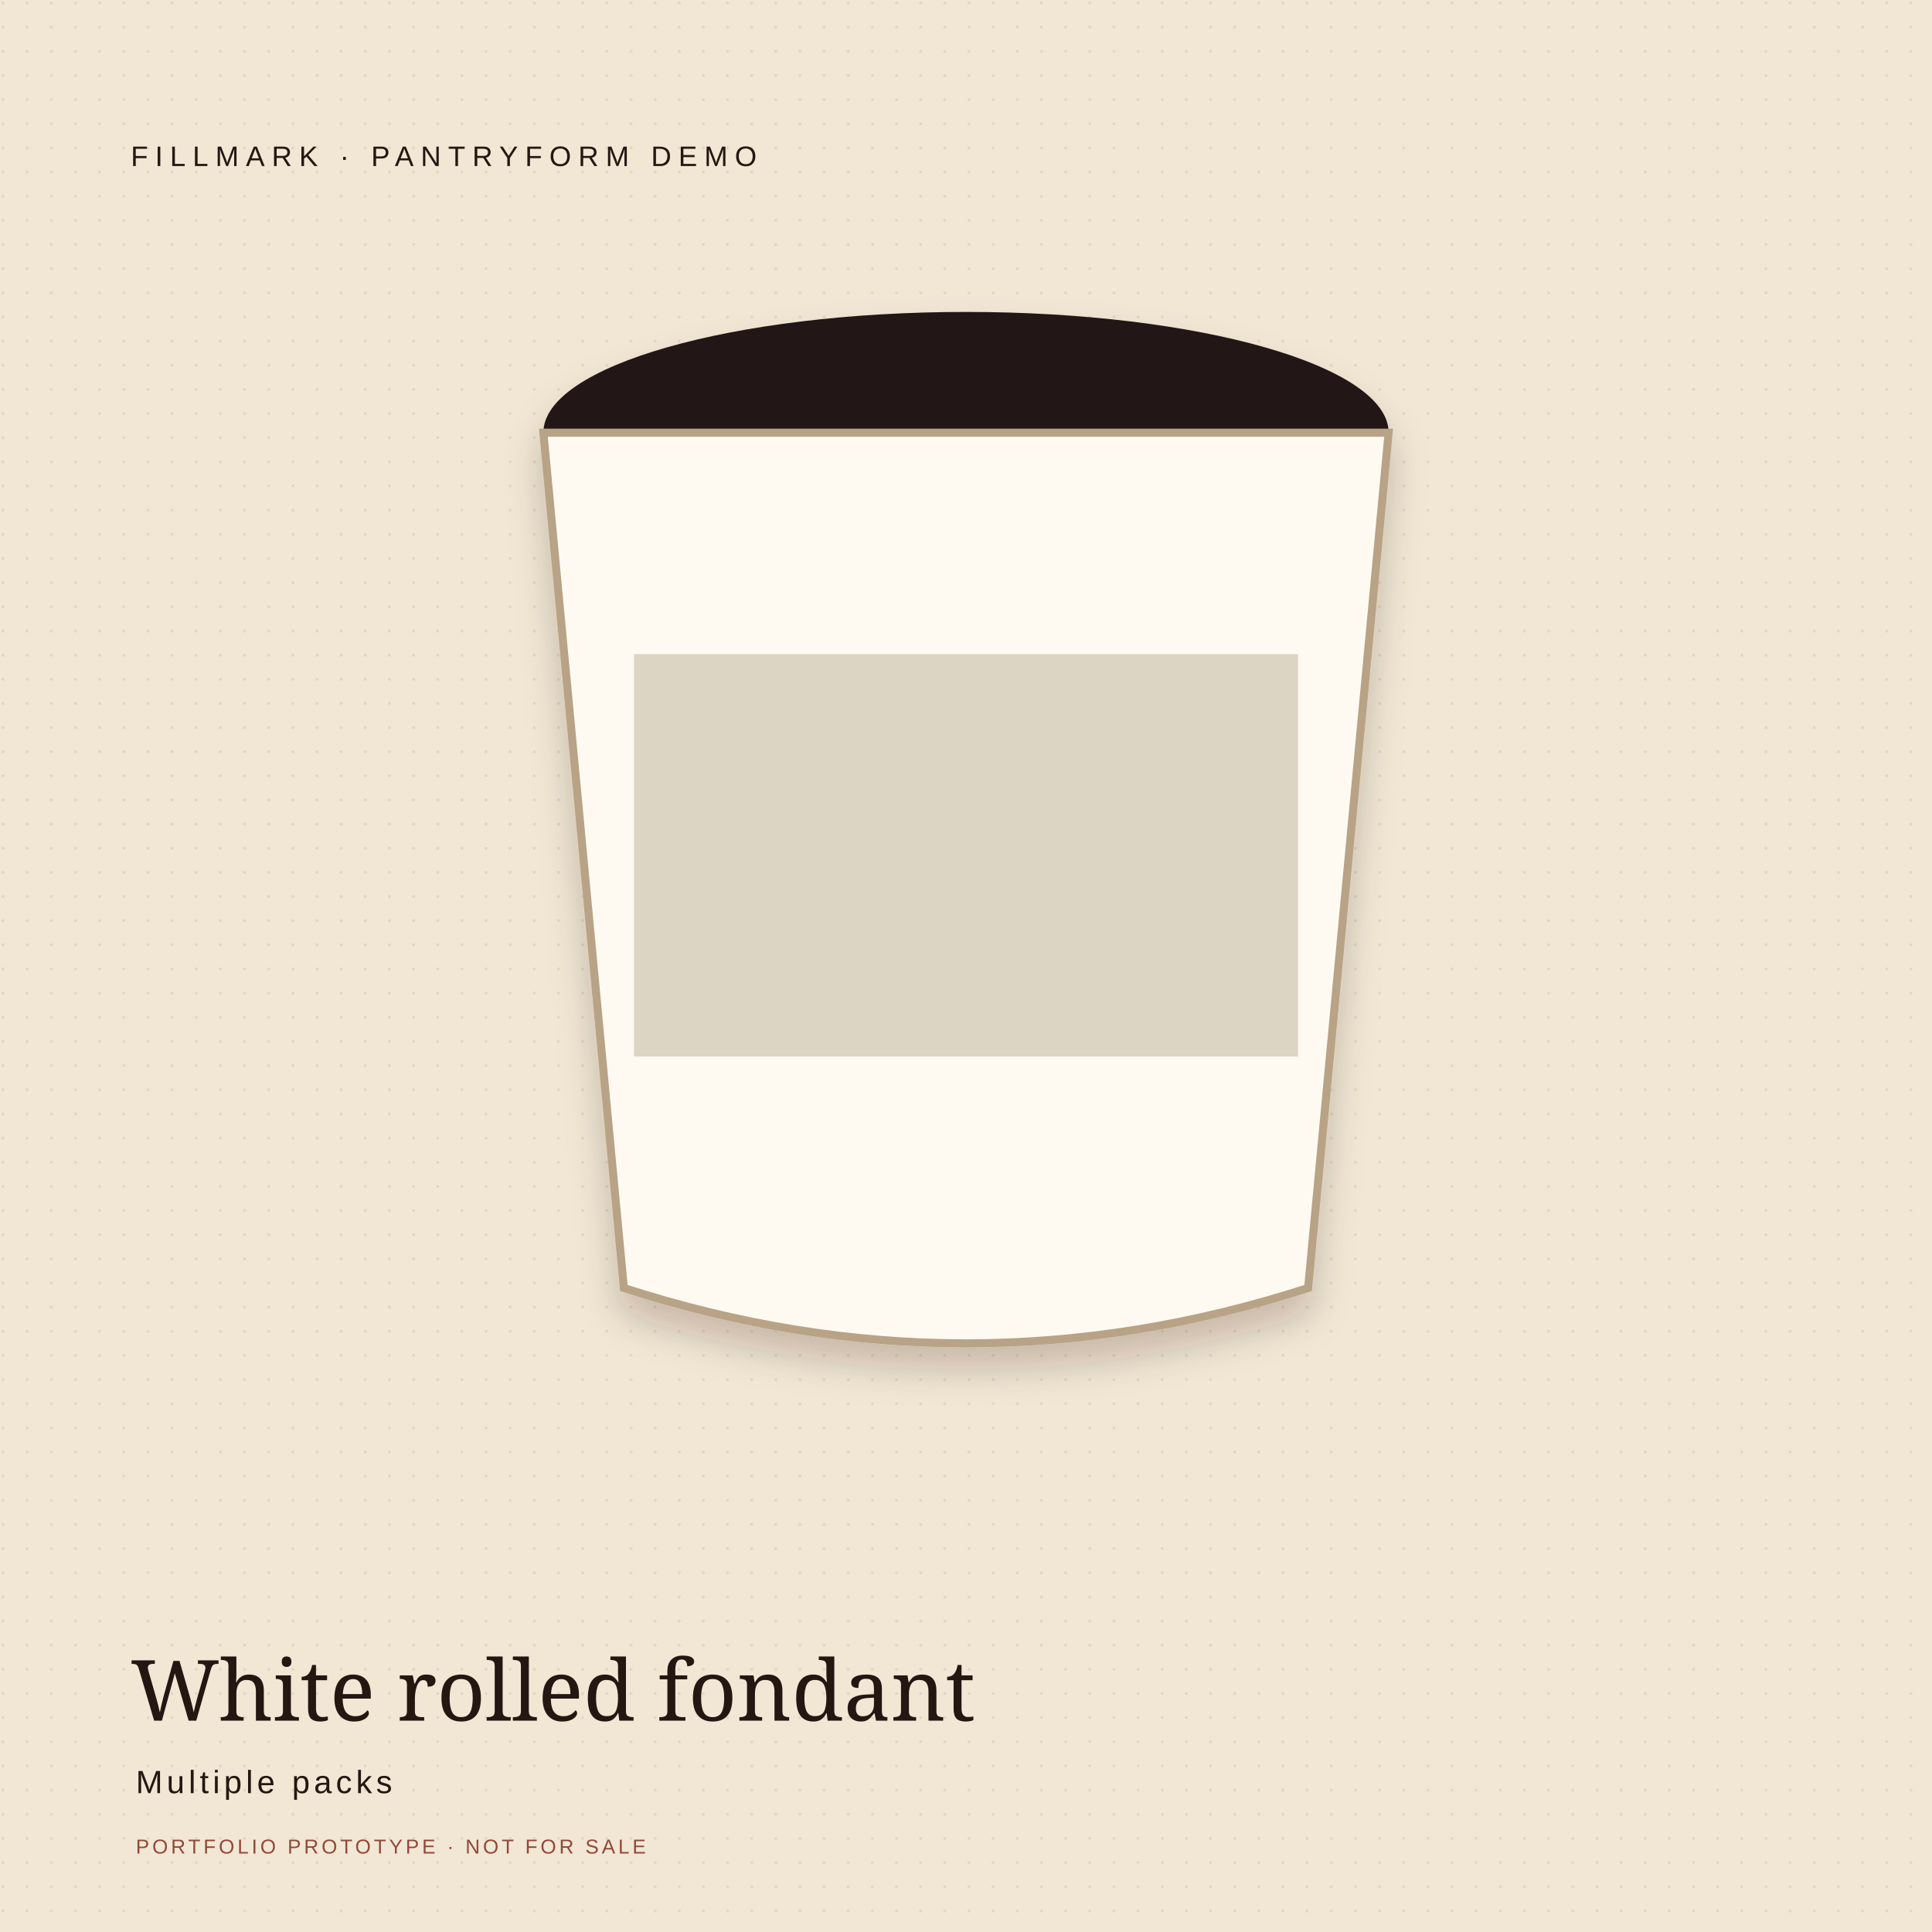
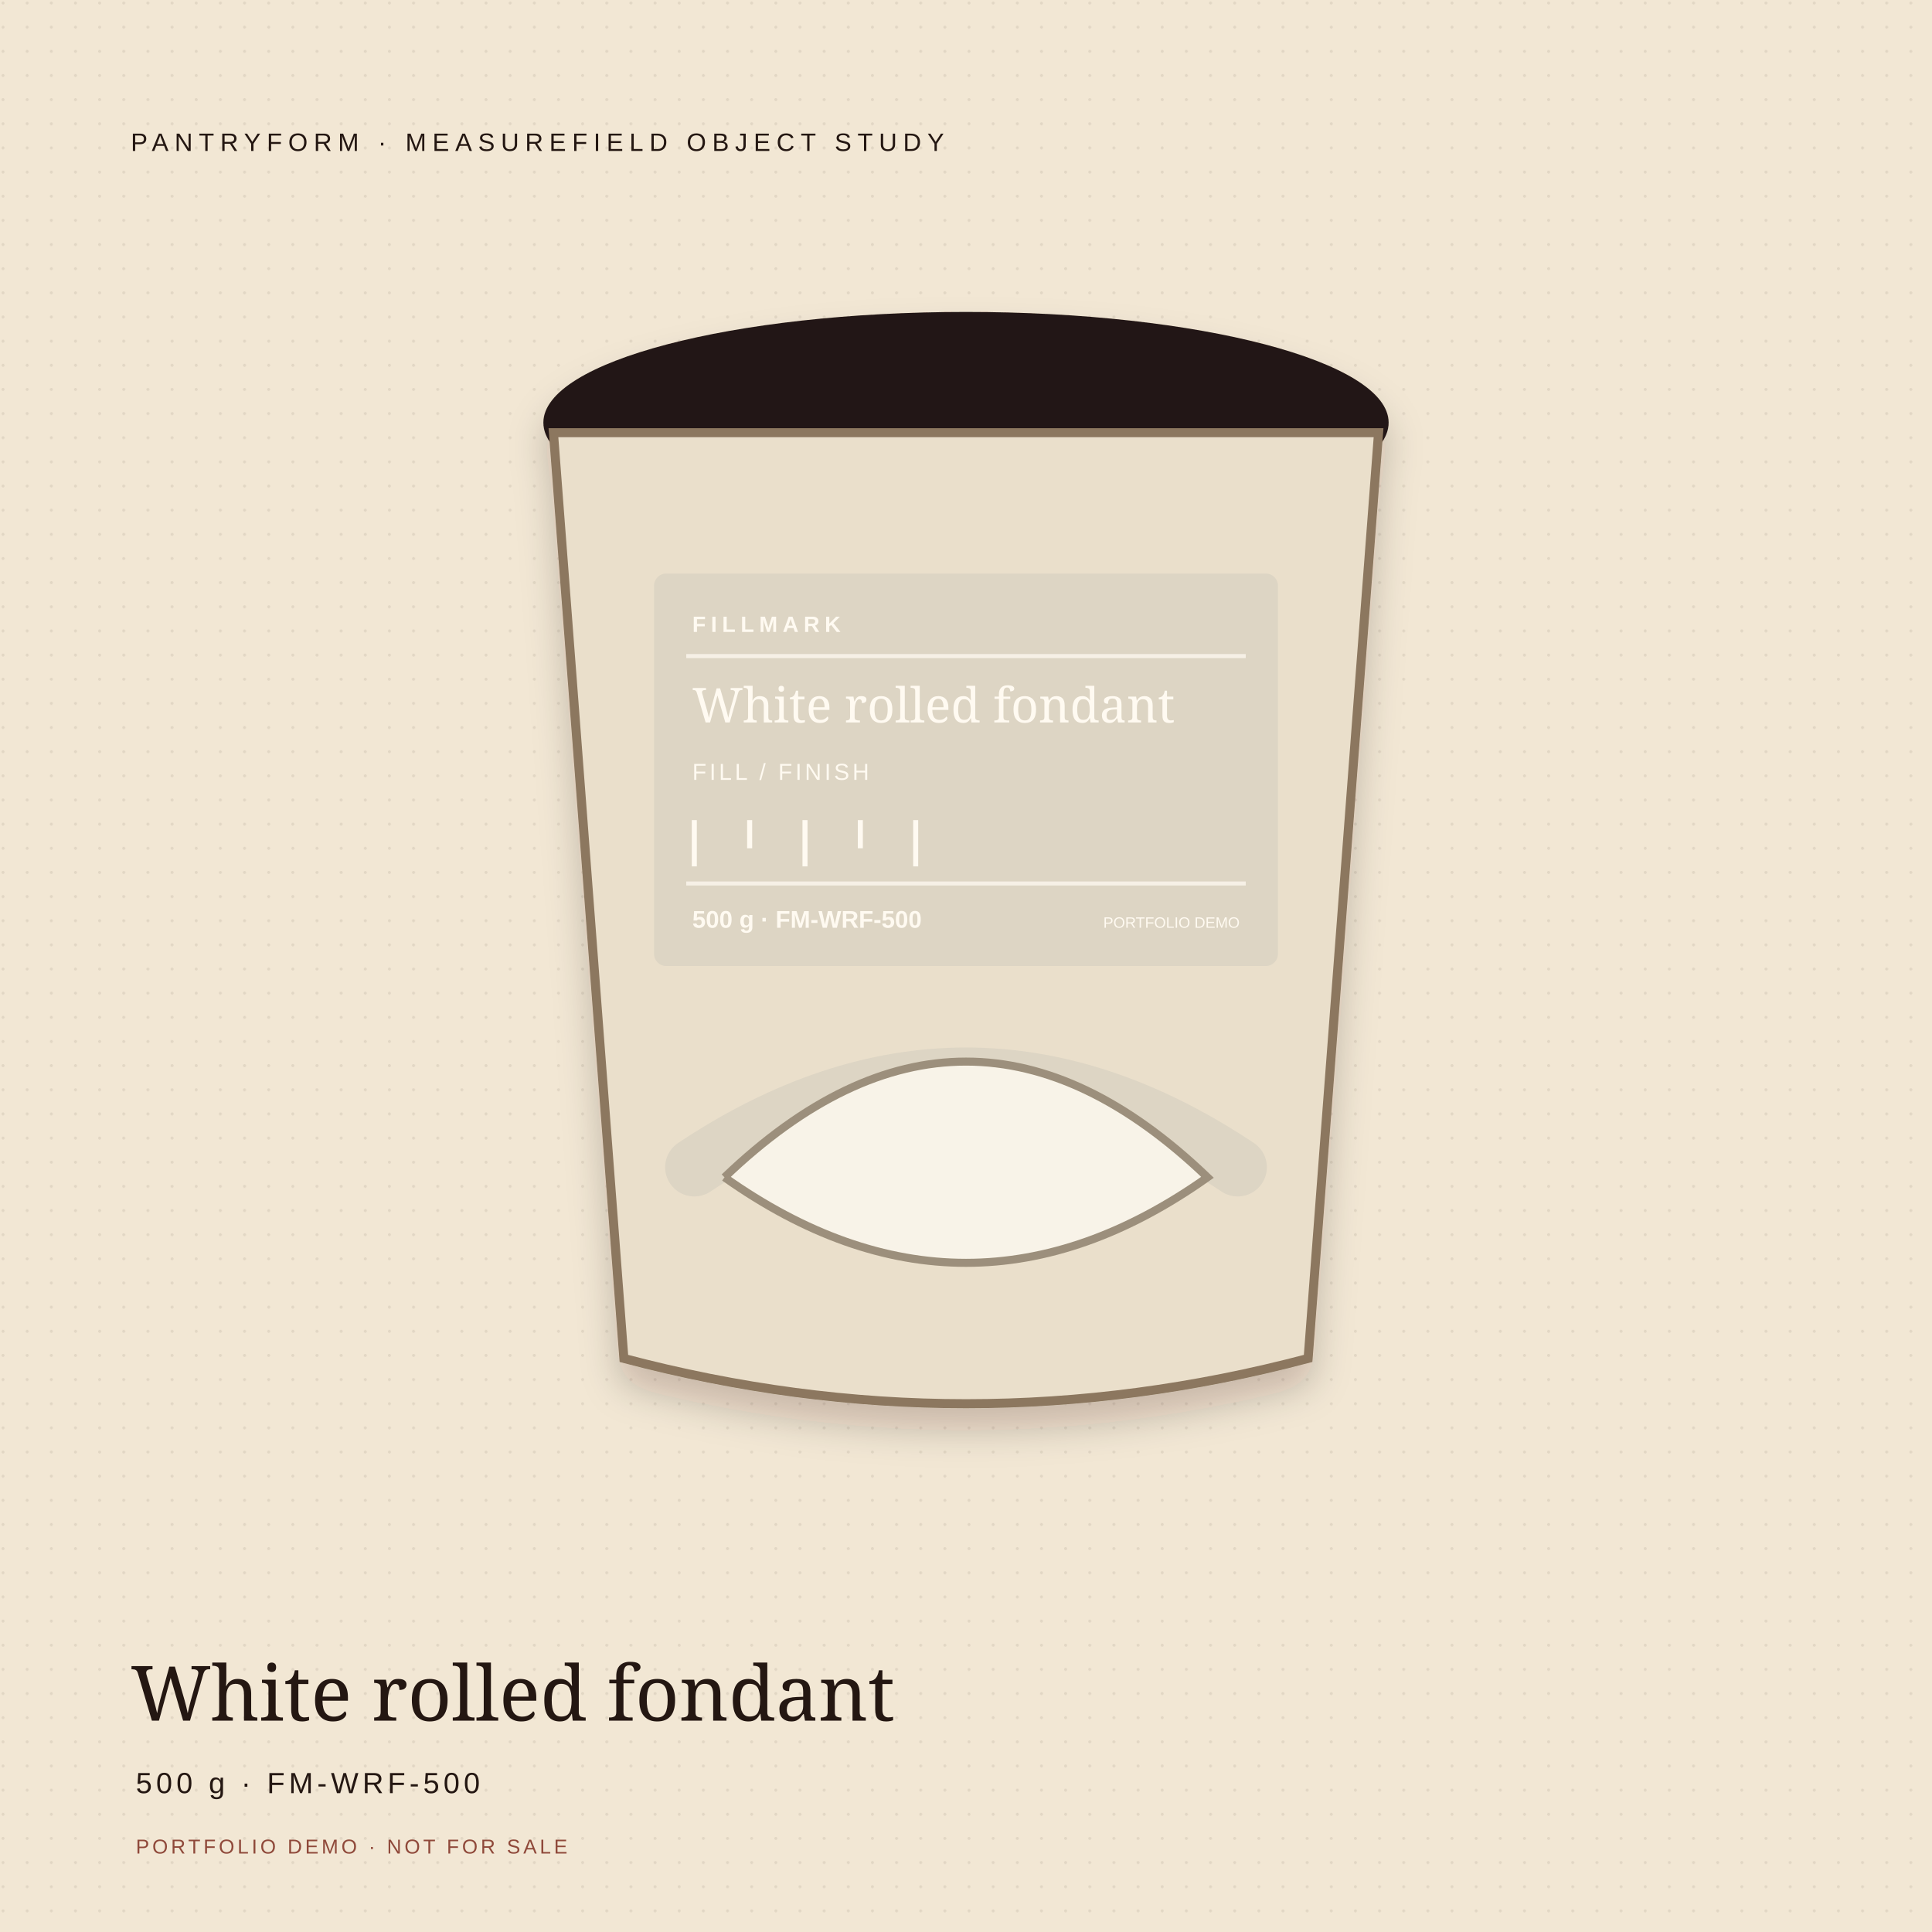
<svg xmlns="http://www.w3.org/2000/svg" width="1920" height="1920" viewBox="0 0 1920 1920">
  <defs>
    <filter id="s">
      <feDropShadow dx="0" dy="22" stdDeviation="18" flood-color="#241712" flood-opacity=".2" />
    </filter>
    <pattern id="g" width="24" height="24" patternUnits="userSpaceOnUse">
      <circle cx="3" cy="3" r="1.5" fill="#241712" opacity=".08" />
    </pattern>
  </defs>
  <rect width="1920" height="1920" fill="#f2e7d4" />
  <rect width="1920" height="1920" fill="url(#g)" />
-   <g filter="url(#s)">
-     <ellipse cx="960" cy="430" rx="420" ry="120" fill="#241712" />
-     <path d="M540 430H1380L1300 1280Q960 1390 620 1280Z" fill="#fffaf1" stroke="#b8a387" stroke-width="8" />
-     <rect x="630" y="650" width="660" height="400" fill="#ddd5c4" />
+   <g filter="url(#s)" transform="translate(0 0) scale(1)">
+     <ellipse cx="960" cy="420" rx="420" ry="110" fill="#241712" />
+     <path d="M550 430H1370L1300 1350Q960 1440 620 1350Z" fill="#eadfcb" stroke="#8c775f" stroke-width="9" />
+     <path d="M690 1160Q960 980 1230 1160" fill="none" stroke="#ddd5c4" stroke-width="58" stroke-linecap="round" />
+     <path d="M720 1170q240-230 480 0q-240 170-480 0" fill="#f8f3e8" stroke="#9c8f7b" stroke-width="8" />
+     <g>
+       <rect x="650" y="570" width="620" height="390" rx="12" fill="#ddd5c4" />
+       <path d="M682 652H1238M682 878H1238" stroke="#fffaf1" stroke-width="4" opacity=".75" />
+       <text x="688" y="628" font-family="Arial,sans-serif" font-size="22" font-weight="700" letter-spacing="5" fill="#fffaf1">FILLMARK</text>
+       <text x="688" y="718" font-family="Georgia,serif" font-size="48" fill="#fffaf1">White rolled fondant</text>
+       <text x="688" y="775" font-family="Arial,sans-serif" font-size="23" letter-spacing="3" fill="#fffaf1">FILL / FINISH</text>
+       <g stroke="#fffaf1" stroke-width="5">
+         <path d="M690 815v46" />
+         <path d="M745 815v28" />
+         <path d="M800 815v46" />
+         <path d="M855 815v28" />
+         <path d="M910 815v46" />
+       </g>
+       <text x="688" y="922" font-family="Arial,sans-serif" font-size="24" font-weight="700" fill="#fffaf1">500 g · FM-WRF-500</text>
+       <text x="1232" y="922" text-anchor="end" font-family="Arial,sans-serif" font-size="15" fill="#fffaf1">PORTFOLIO DEMO</text>
+     </g>
  </g>
-   <text x="130" y="165" font-family="Arial,sans-serif" font-size="28" letter-spacing="7" fill="#241712">FILLMARK · PANTRYFORM DEMO</text>
-   <text x="130" y="1710" font-family="Georgia,serif" font-size="84" fill="#241712">White rolled fondant</text>
-   <text x="135" y="1782" font-family="Arial,sans-serif" font-size="32" letter-spacing="4" fill="#241712">Multiple packs</text>
-   <text x="135" y="1842" font-family="Arial,sans-serif" font-size="20" letter-spacing="3" fill="#8f493a">PORTFOLIO PROTOTYPE · NOT FOR SALE</text>
+   <text x="130" y="150" font-family="Arial,sans-serif" font-size="25" letter-spacing="6" fill="#241712">PANTRYFORM · MEASUREFIELD OBJECT STUDY</text>
+   <text x="130" y="1710" font-family="Georgia,serif" font-size="76" fill="#241712">White rolled fondant</text>
+   <text x="135" y="1782" font-family="Arial,sans-serif" font-size="29" letter-spacing="4" fill="#241712">500 g · FM-WRF-500</text>
+   <text x="135" y="1842" font-family="Arial,sans-serif" font-size="20" letter-spacing="3" fill="#8f493a">PORTFOLIO DEMO · NOT FOR SALE</text>
</svg>
